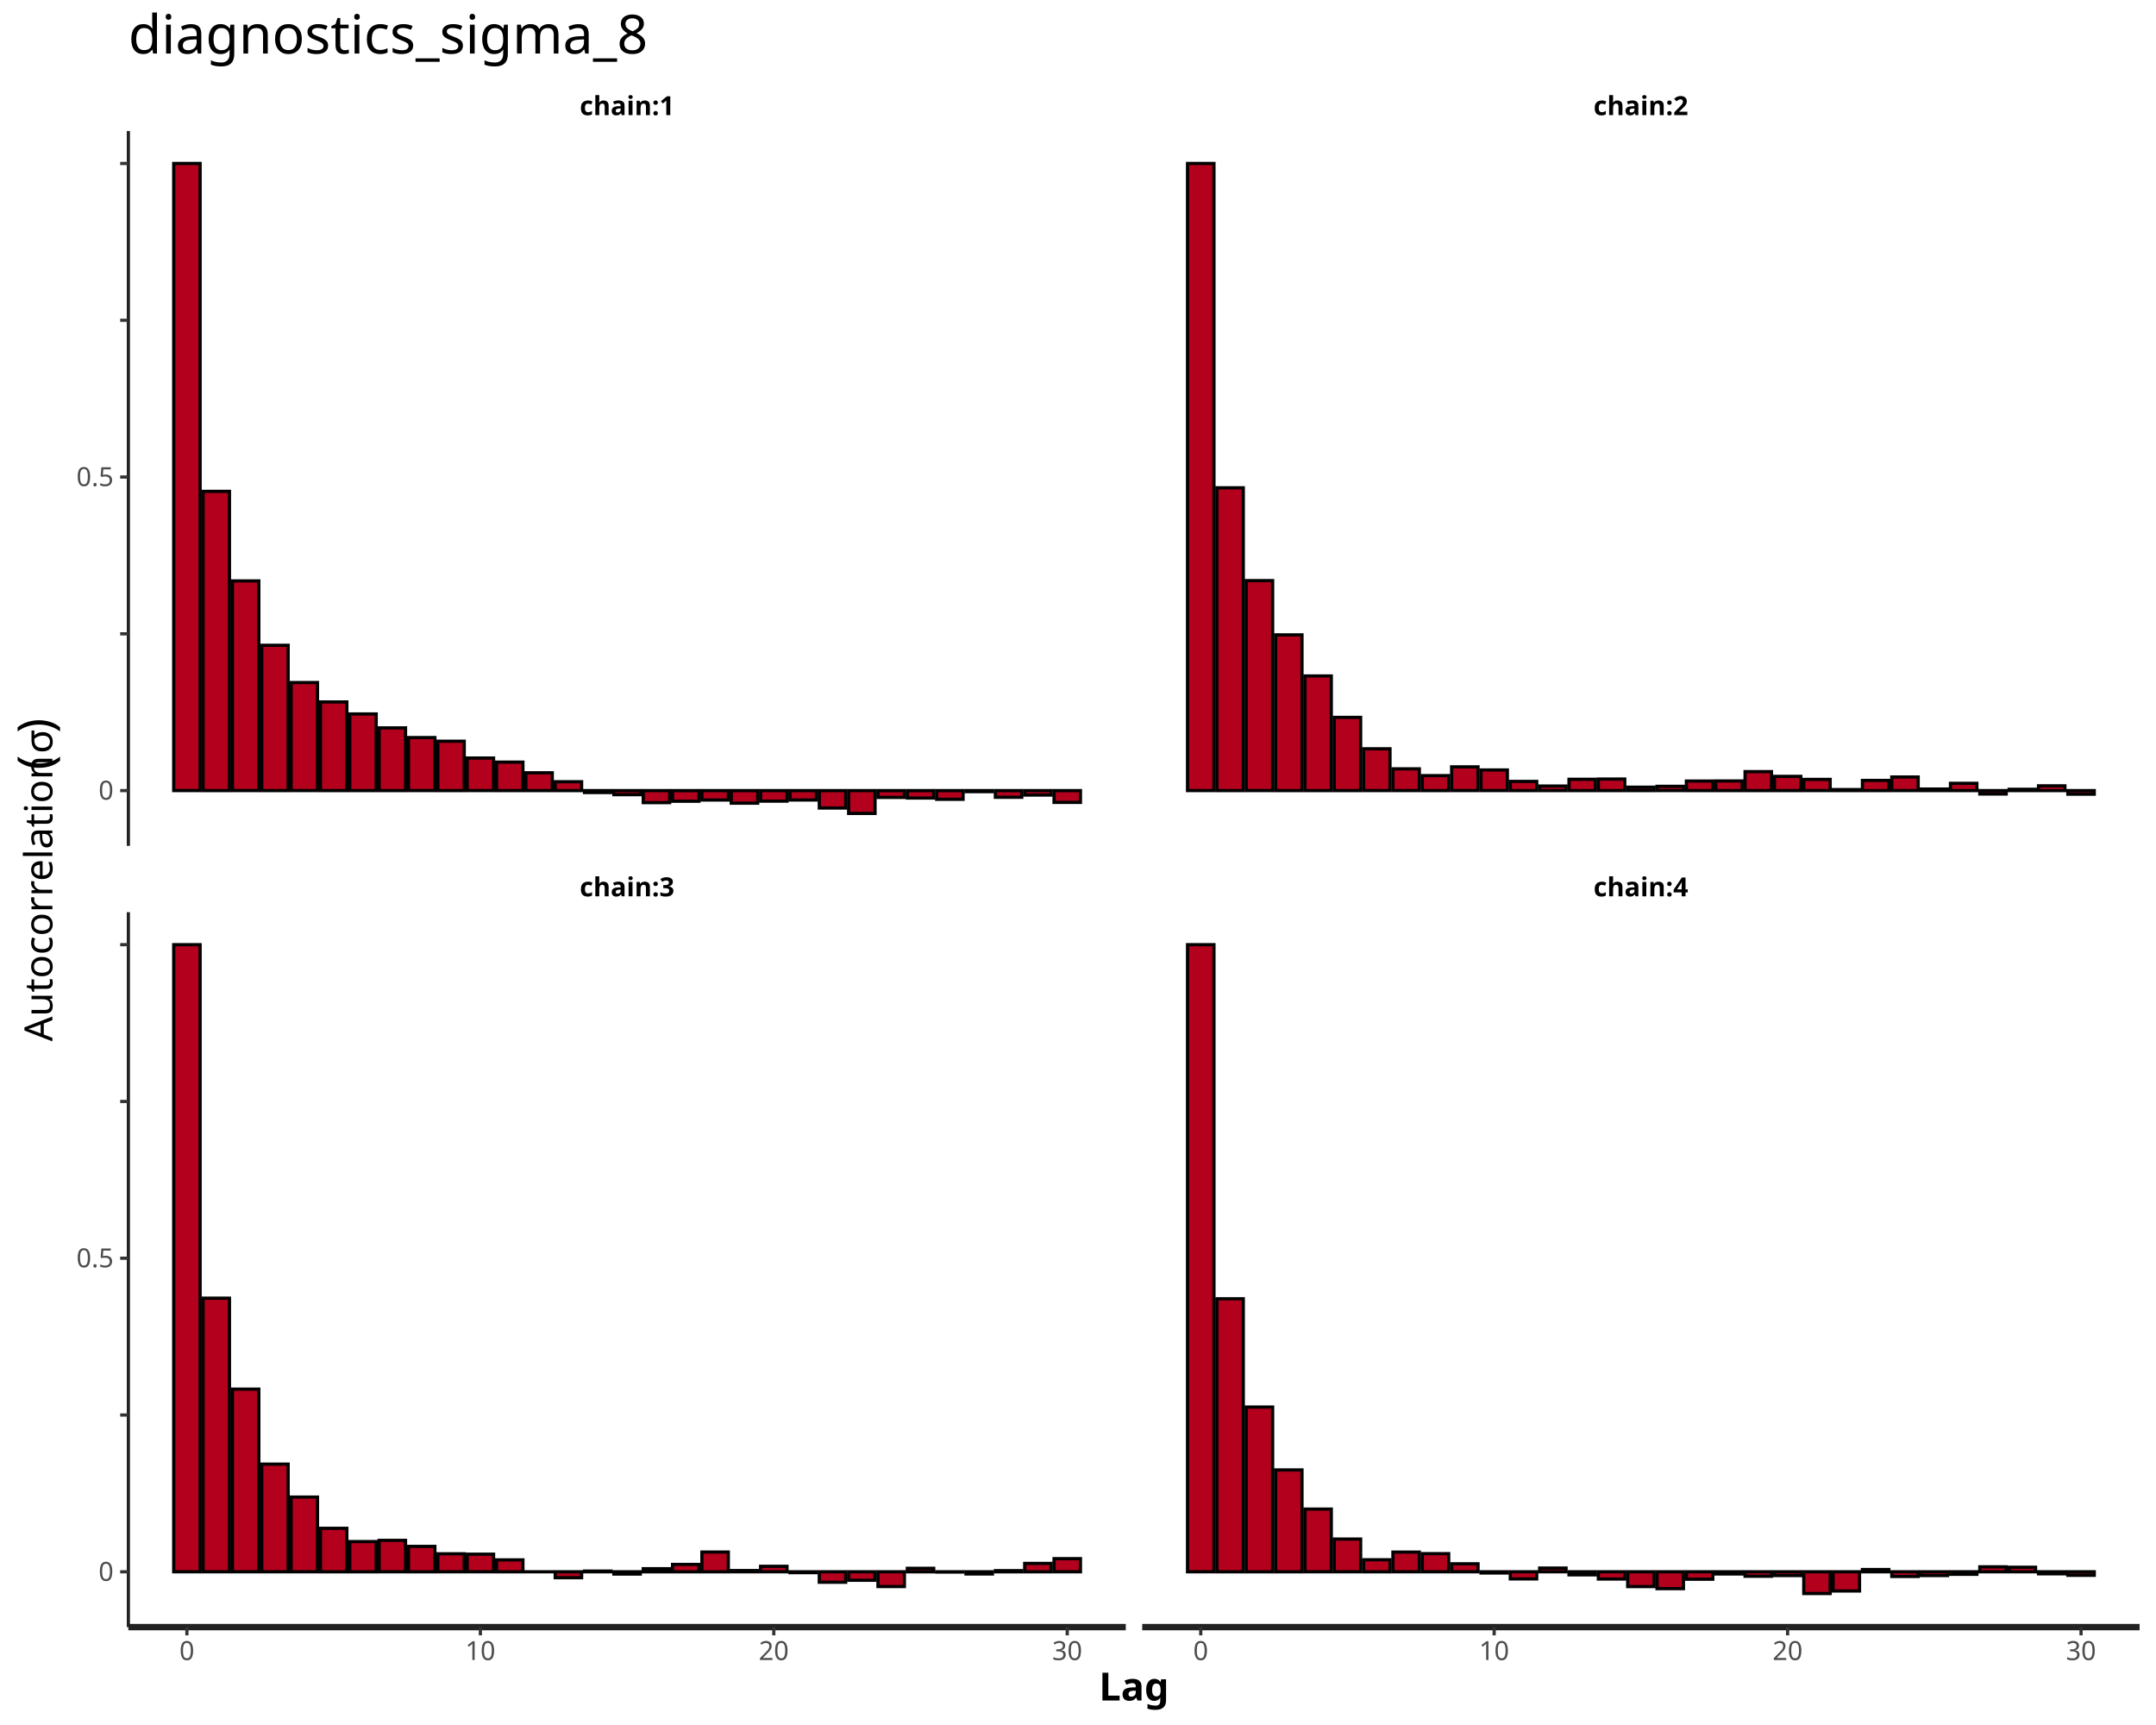
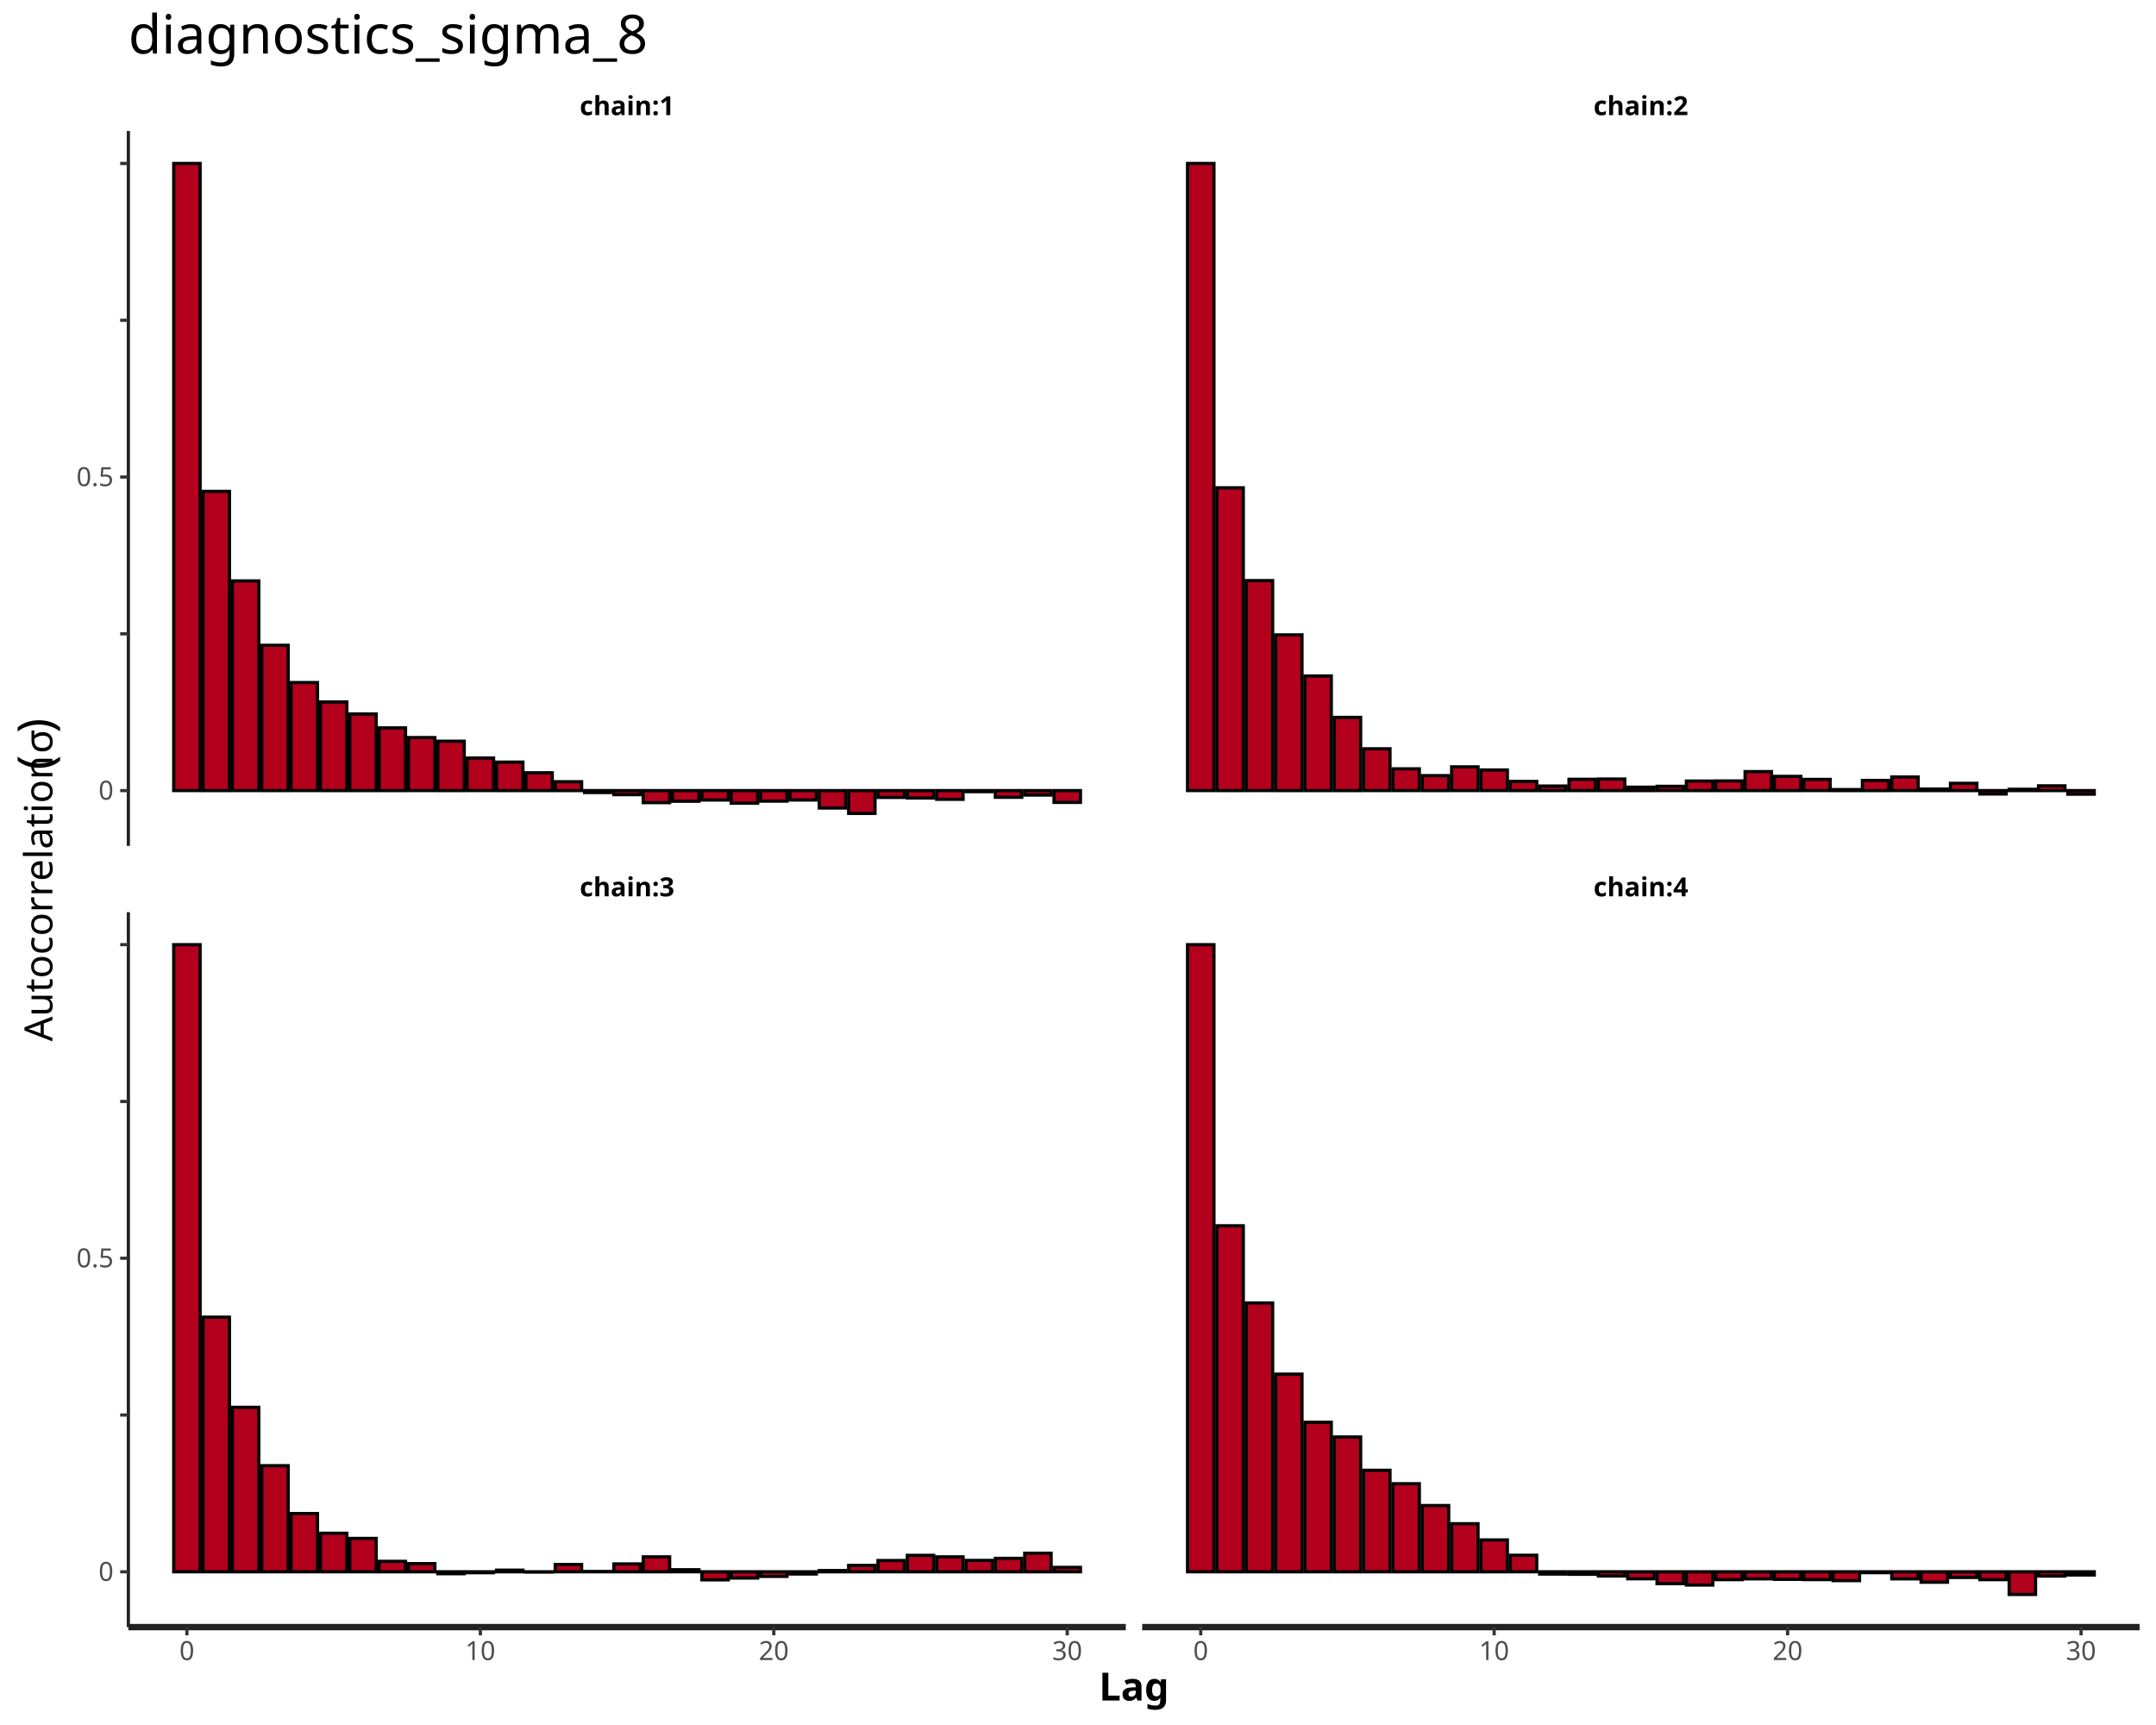
<svg xmlns="http://www.w3.org/2000/svg" class="svglite" data-engine-version="2.0" width="720.00pt" height="576.00pt" viewBox="0 0 720.00 576.00">
  <defs>
    <style type="text/css">
    .svglite line, .svglite polyline, .svglite polygon, .svglite path, .svglite rect, .svglite circle {
      fill: none;
      stroke: #000000;
      stroke-linecap: round;
      stroke-linejoin: round;
      stroke-miterlimit: 10.00;
    }
  </style>
  </defs>
  <rect width="100%" height="100%" style="stroke: none; fill: #FFFFFF;" />
  <defs>
    <clipPath id="cpMC4wMHw3MjAuMDB8MC4wMHw1NzYuMDA=">
      <rect x="0.00" y="0.00" width="720.00" height="576.00" />
    </clipPath>
  </defs>
  <g clip-path="url(#cpMC4wMHw3MjAuMDB8MC4wMHw1NzYuMDA=)">
    <rect x="0.00" y="0.00" width="720.00" height="576.00" style="stroke-width: 1.07; stroke: #FFFFFF; fill: #FFFFFF;" />
  </g>
  <defs>
    <clipPath id="cpNDIuODd8Mzc1Ljk2fDQzLjczfDI4Mi40Ng==">
      <rect x="42.87" y="43.73" width="333.08" height="238.73" />
    </clipPath>
  </defs>
  <g clip-path="url(#cpNDIuODd8Mzc1Ljk2fDQzLjczfDI4Mi40Ng==)">
    <rect x="42.87" y="43.73" width="333.08" height="238.73" style="stroke-width: 1.07; stroke: none; fill: #FFFFFF;" />
    <rect x="58.01" y="54.58" width="8.82" height="209.40" style="stroke-width: 1.07; stroke-linecap: butt; stroke-linejoin: miter; fill: #B2001D;" />
    <rect x="67.81" y="164.07" width="8.82" height="99.92" style="stroke-width: 1.07; stroke-linecap: butt; stroke-linejoin: miter; fill: #B2001D;" />
    <rect x="77.61" y="193.97" width="8.82" height="70.01" style="stroke-width: 1.07; stroke-linecap: butt; stroke-linejoin: miter; fill: #B2001D;" />
    <rect x="87.41" y="215.47" width="8.82" height="48.52" style="stroke-width: 1.07; stroke-linecap: butt; stroke-linejoin: miter; fill: #B2001D;" />
    <rect x="97.21" y="227.91" width="8.82" height="36.07" style="stroke-width: 1.07; stroke-linecap: butt; stroke-linejoin: miter; fill: #B2001D;" />
    <rect x="107.01" y="234.39" width="8.82" height="29.60" style="stroke-width: 1.07; stroke-linecap: butt; stroke-linejoin: miter; fill: #B2001D;" />
    <rect x="116.81" y="238.40" width="8.82" height="25.59" style="stroke-width: 1.07; stroke-linecap: butt; stroke-linejoin: miter; fill: #B2001D;" />
    <rect x="126.61" y="243.05" width="8.82" height="20.94" style="stroke-width: 1.07; stroke-linecap: butt; stroke-linejoin: miter; fill: #B2001D;" />
    <rect x="136.41" y="246.28" width="8.82" height="17.70" style="stroke-width: 1.07; stroke-linecap: butt; stroke-linejoin: miter; fill: #B2001D;" />
    <rect x="146.21" y="247.50" width="8.82" height="16.49" style="stroke-width: 1.07; stroke-linecap: butt; stroke-linejoin: miter; fill: #B2001D;" />
    <rect x="156.01" y="253.12" width="8.82" height="10.86" style="stroke-width: 1.07; stroke-linecap: butt; stroke-linejoin: miter; fill: #B2001D;" />
    <rect x="165.81" y="254.48" width="8.82" height="9.51" style="stroke-width: 1.07; stroke-linecap: butt; stroke-linejoin: miter; fill: #B2001D;" />
    <rect x="175.61" y="258.04" width="8.82" height="5.95" style="stroke-width: 1.07; stroke-linecap: butt; stroke-linejoin: miter; fill: #B2001D;" />
    <rect x="185.41" y="261.03" width="8.82" height="2.96" style="stroke-width: 1.07; stroke-linecap: butt; stroke-linejoin: miter; fill: #B2001D;" />
    <rect x="195.21" y="263.99" width="8.82" height="0.65" style="stroke-width: 1.07; stroke-linecap: butt; stroke-linejoin: miter; fill: #B2001D;" />
    <rect x="205.01" y="263.99" width="8.82" height="1.36" style="stroke-width: 1.07; stroke-linecap: butt; stroke-linejoin: miter; fill: #B2001D;" />
    <rect x="214.81" y="263.99" width="8.82" height="4.02" style="stroke-width: 1.07; stroke-linecap: butt; stroke-linejoin: miter; fill: #B2001D;" />
    <rect x="224.60" y="263.99" width="8.82" height="3.55" style="stroke-width: 1.07; stroke-linecap: butt; stroke-linejoin: miter; fill: #B2001D;" />
    <rect x="234.40" y="263.99" width="8.82" height="3.15" style="stroke-width: 1.07; stroke-linecap: butt; stroke-linejoin: miter; fill: #B2001D;" />
    <rect x="244.20" y="263.99" width="8.82" height="4.20" style="stroke-width: 1.07; stroke-linecap: butt; stroke-linejoin: miter; fill: #B2001D;" />
    <rect x="254.00" y="263.99" width="8.82" height="3.52" style="stroke-width: 1.07; stroke-linecap: butt; stroke-linejoin: miter; fill: #B2001D;" />
    <rect x="263.80" y="263.99" width="8.82" height="3.14" style="stroke-width: 1.07; stroke-linecap: butt; stroke-linejoin: miter; fill: #B2001D;" />
    <rect x="273.60" y="263.99" width="8.82" height="5.82" style="stroke-width: 1.07; stroke-linecap: butt; stroke-linejoin: miter; fill: #B2001D;" />
    <rect x="283.40" y="263.99" width="8.82" height="7.62" style="stroke-width: 1.07; stroke-linecap: butt; stroke-linejoin: miter; fill: #B2001D;" />
    <rect x="293.20" y="263.99" width="8.82" height="2.28" style="stroke-width: 1.07; stroke-linecap: butt; stroke-linejoin: miter; fill: #B2001D;" />
    <rect x="303.00" y="263.99" width="8.82" height="2.48" style="stroke-width: 1.07; stroke-linecap: butt; stroke-linejoin: miter; fill: #B2001D;" />
    <rect x="312.80" y="263.99" width="8.82" height="2.91" style="stroke-width: 1.07; stroke-linecap: butt; stroke-linejoin: miter; fill: #B2001D;" />
    <rect x="322.60" y="263.99" width="8.82" height="0.35" style="stroke-width: 1.07; stroke-linecap: butt; stroke-linejoin: miter; fill: #B2001D;" />
    <rect x="332.40" y="263.99" width="8.82" height="2.23" style="stroke-width: 1.07; stroke-linecap: butt; stroke-linejoin: miter; fill: #B2001D;" />
    <rect x="342.20" y="263.99" width="8.82" height="1.49" style="stroke-width: 1.07; stroke-linecap: butt; stroke-linejoin: miter; fill: #B2001D;" />
    <rect x="352.00" y="263.99" width="8.82" height="3.94" style="stroke-width: 1.07; stroke-linecap: butt; stroke-linejoin: miter; fill: #B2001D;" />
  </g>
  <g clip-path="url(#cpMC4wMHw3MjAuMDB8MC4wMHw1NzYuMDA=)">
</g>
  <defs>
    <clipPath id="cpNDIuODd8Mzc1Ljk2fDMwNC41OXw1NDMuMzI=">
      <rect x="42.87" y="304.59" width="333.08" height="238.73" />
    </clipPath>
  </defs>
  <g clip-path="url(#cpNDIuODd8Mzc1Ljk2fDMwNC41OXw1NDMuMzI=)">
    <rect x="42.87" y="304.59" width="333.08" height="238.73" style="stroke-width: 1.07; stroke: none; fill: #FFFFFF;" />
    <rect x="58.01" y="315.44" width="8.82" height="209.40" style="stroke-width: 1.07; stroke-linecap: butt; stroke-linejoin: miter; fill: #B2001D;" />
-     <rect x="67.81" y="433.48" width="8.82" height="91.36" style="stroke-width: 1.07; stroke-linecap: butt; stroke-linejoin: miter; fill: #B2001D;" />
-     <rect x="77.61" y="463.85" width="8.82" height="60.99" style="stroke-width: 1.07; stroke-linecap: butt; stroke-linejoin: miter; fill: #B2001D;" />
-     <rect x="87.41" y="488.89" width="8.82" height="35.95" style="stroke-width: 1.07; stroke-linecap: butt; stroke-linejoin: miter; fill: #B2001D;" />
-     <rect x="97.21" y="499.89" width="8.82" height="24.95" style="stroke-width: 1.07; stroke-linecap: butt; stroke-linejoin: miter; fill: #B2001D;" />
-     <rect x="107.01" y="510.32" width="8.82" height="14.53" style="stroke-width: 1.07; stroke-linecap: butt; stroke-linejoin: miter; fill: #B2001D;" />
-     <rect x="116.81" y="514.75" width="8.82" height="10.10" style="stroke-width: 1.07; stroke-linecap: butt; stroke-linejoin: miter; fill: #B2001D;" />
-     <rect x="126.61" y="514.34" width="8.82" height="10.50" style="stroke-width: 1.07; stroke-linecap: butt; stroke-linejoin: miter; fill: #B2001D;" />
-     <rect x="136.41" y="516.36" width="8.82" height="8.49" style="stroke-width: 1.07; stroke-linecap: butt; stroke-linejoin: miter; fill: #B2001D;" />
-     <rect x="146.21" y="518.83" width="8.82" height="6.01" style="stroke-width: 1.07; stroke-linecap: butt; stroke-linejoin: miter; fill: #B2001D;" />
-     <rect x="156.01" y="518.96" width="8.82" height="5.88" style="stroke-width: 1.07; stroke-linecap: butt; stroke-linejoin: miter; fill: #B2001D;" />
-     <rect x="165.81" y="520.86" width="8.82" height="3.99" style="stroke-width: 1.07; stroke-linecap: butt; stroke-linejoin: miter; fill: #B2001D;" />
-     <rect x="175.61" y="524.84" width="8.82" height="0.001" style="stroke-width: 1.07; stroke-linecap: butt; stroke-linejoin: miter; fill: #B2001D;" />
-     <rect x="185.41" y="524.84" width="8.82" height="1.98" style="stroke-width: 1.07; stroke-linecap: butt; stroke-linejoin: miter; fill: #B2001D;" />
-     <rect x="195.21" y="524.60" width="8.82" height="0.24" style="stroke-width: 1.07; stroke-linecap: butt; stroke-linejoin: miter; fill: #B2001D;" />
-     <rect x="205.01" y="524.84" width="8.82" height="0.76" style="stroke-width: 1.07; stroke-linecap: butt; stroke-linejoin: miter; fill: #B2001D;" />
-     <rect x="214.81" y="523.81" width="8.82" height="1.04" style="stroke-width: 1.07; stroke-linecap: butt; stroke-linejoin: miter; fill: #B2001D;" />
-     <rect x="224.60" y="522.38" width="8.82" height="2.47" style="stroke-width: 1.07; stroke-linecap: butt; stroke-linejoin: miter; fill: #B2001D;" />
-     <rect x="234.40" y="518.25" width="8.82" height="6.60" style="stroke-width: 1.07; stroke-linecap: butt; stroke-linejoin: miter; fill: #B2001D;" />
-     <rect x="244.20" y="524.43" width="8.82" height="0.41" style="stroke-width: 1.07; stroke-linecap: butt; stroke-linejoin: miter; fill: #B2001D;" />
-     <rect x="254.00" y="523.01" width="8.82" height="1.83" style="stroke-width: 1.07; stroke-linecap: butt; stroke-linejoin: miter; fill: #B2001D;" />
-     <rect x="263.80" y="524.84" width="8.82" height="0.29" style="stroke-width: 1.07; stroke-linecap: butt; stroke-linejoin: miter; fill: #B2001D;" />
-     <rect x="273.60" y="524.84" width="8.82" height="3.49" style="stroke-width: 1.07; stroke-linecap: butt; stroke-linejoin: miter; fill: #B2001D;" />
-     <rect x="283.40" y="524.84" width="8.82" height="2.83" style="stroke-width: 1.07; stroke-linecap: butt; stroke-linejoin: miter; fill: #B2001D;" />
-     <rect x="293.20" y="524.84" width="8.82" height="4.93" style="stroke-width: 1.07; stroke-linecap: butt; stroke-linejoin: miter; fill: #B2001D;" />
-     <rect x="303.00" y="523.68" width="8.82" height="1.17" style="stroke-width: 1.07; stroke-linecap: butt; stroke-linejoin: miter; fill: #B2001D;" />
-     <rect x="312.80" y="524.84" width="8.82" height="0.088" style="stroke-width: 1.07; stroke-linecap: butt; stroke-linejoin: miter; fill: #B2001D;" />
-     <rect x="322.60" y="524.84" width="8.82" height="0.73" style="stroke-width: 1.07; stroke-linecap: butt; stroke-linejoin: miter; fill: #B2001D;" />
-     <rect x="332.40" y="524.46" width="8.82" height="0.39" style="stroke-width: 1.07; stroke-linecap: butt; stroke-linejoin: miter; fill: #B2001D;" />
-     <rect x="342.20" y="522.04" width="8.82" height="2.81" style="stroke-width: 1.07; stroke-linecap: butt; stroke-linejoin: miter; fill: #B2001D;" />
-     <rect x="352.00" y="520.45" width="8.82" height="4.39" style="stroke-width: 1.07; stroke-linecap: butt; stroke-linejoin: miter; fill: #B2001D;" />
+     <rect x="67.81" y="439.82" width="8.82" height="85.02" style="stroke-width: 1.07; stroke-linecap: butt; stroke-linejoin: miter; fill: #B2001D;" />
+     <rect x="77.61" y="469.92" width="8.82" height="54.93" style="stroke-width: 1.07; stroke-linecap: butt; stroke-linejoin: miter; fill: #B2001D;" />
+     <rect x="87.41" y="489.41" width="8.82" height="35.43" style="stroke-width: 1.07; stroke-linecap: butt; stroke-linejoin: miter; fill: #B2001D;" />
+     <rect x="97.21" y="505.39" width="8.82" height="19.45" style="stroke-width: 1.07; stroke-linecap: butt; stroke-linejoin: miter; fill: #B2001D;" />
+     <rect x="107.01" y="511.97" width="8.82" height="12.87" style="stroke-width: 1.07; stroke-linecap: butt; stroke-linejoin: miter; fill: #B2001D;" />
+     <rect x="116.81" y="513.70" width="8.82" height="11.14" style="stroke-width: 1.07; stroke-linecap: butt; stroke-linejoin: miter; fill: #B2001D;" />
+     <rect x="126.61" y="521.35" width="8.82" height="3.50" style="stroke-width: 1.07; stroke-linecap: butt; stroke-linejoin: miter; fill: #B2001D;" />
+     <rect x="136.41" y="522.11" width="8.82" height="2.74" style="stroke-width: 1.07; stroke-linecap: butt; stroke-linejoin: miter; fill: #B2001D;" />
+     <rect x="146.21" y="524.84" width="8.82" height="0.65" style="stroke-width: 1.07; stroke-linecap: butt; stroke-linejoin: miter; fill: #B2001D;" />
+     <rect x="156.01" y="524.84" width="8.82" height="0.31" style="stroke-width: 1.07; stroke-linecap: butt; stroke-linejoin: miter; fill: #B2001D;" />
+     <rect x="165.81" y="524.29" width="8.82" height="0.56" style="stroke-width: 1.07; stroke-linecap: butt; stroke-linejoin: miter; fill: #B2001D;" />
+     <rect x="175.61" y="524.84" width="8.82" height="0.10" style="stroke-width: 1.07; stroke-linecap: butt; stroke-linejoin: miter; fill: #B2001D;" />
+     <rect x="185.41" y="522.41" width="8.82" height="2.43" style="stroke-width: 1.07; stroke-linecap: butt; stroke-linejoin: miter; fill: #B2001D;" />
+     <rect x="195.21" y="524.73" width="8.82" height="0.12" style="stroke-width: 1.07; stroke-linecap: butt; stroke-linejoin: miter; fill: #B2001D;" />
+     <rect x="205.01" y="522.21" width="8.82" height="2.64" style="stroke-width: 1.07; stroke-linecap: butt; stroke-linejoin: miter; fill: #B2001D;" />
+     <rect x="214.81" y="519.85" width="8.82" height="5.00" style="stroke-width: 1.07; stroke-linecap: butt; stroke-linejoin: miter; fill: #B2001D;" />
+     <rect x="224.60" y="524.15" width="8.82" height="0.69" style="stroke-width: 1.07; stroke-linecap: butt; stroke-linejoin: miter; fill: #B2001D;" />
+     <rect x="234.40" y="524.84" width="8.82" height="2.69" style="stroke-width: 1.07; stroke-linecap: butt; stroke-linejoin: miter; fill: #B2001D;" />
+     <rect x="244.20" y="524.84" width="8.82" height="2.09" style="stroke-width: 1.07; stroke-linecap: butt; stroke-linejoin: miter; fill: #B2001D;" />
+     <rect x="254.00" y="524.84" width="8.82" height="1.54" style="stroke-width: 1.07; stroke-linecap: butt; stroke-linejoin: miter; fill: #B2001D;" />
+     <rect x="263.80" y="524.84" width="8.82" height="0.74" style="stroke-width: 1.07; stroke-linecap: butt; stroke-linejoin: miter; fill: #B2001D;" />
+     <rect x="273.60" y="524.43" width="8.82" height="0.42" style="stroke-width: 1.07; stroke-linecap: butt; stroke-linejoin: miter; fill: #B2001D;" />
+     <rect x="283.40" y="522.71" width="8.82" height="2.14" style="stroke-width: 1.07; stroke-linecap: butt; stroke-linejoin: miter; fill: #B2001D;" />
+     <rect x="293.20" y="521.08" width="8.82" height="3.76" style="stroke-width: 1.07; stroke-linecap: butt; stroke-linejoin: miter; fill: #B2001D;" />
+     <rect x="303.00" y="519.35" width="8.82" height="5.50" style="stroke-width: 1.07; stroke-linecap: butt; stroke-linejoin: miter; fill: #B2001D;" />
+     <rect x="312.80" y="519.85" width="8.82" height="5.00" style="stroke-width: 1.07; stroke-linecap: butt; stroke-linejoin: miter; fill: #B2001D;" />
+     <rect x="322.60" y="521.04" width="8.82" height="3.80" style="stroke-width: 1.07; stroke-linecap: butt; stroke-linejoin: miter; fill: #B2001D;" />
+     <rect x="332.40" y="520.35" width="8.82" height="4.50" style="stroke-width: 1.07; stroke-linecap: butt; stroke-linejoin: miter; fill: #B2001D;" />
+     <rect x="342.20" y="518.64" width="8.82" height="6.21" style="stroke-width: 1.07; stroke-linecap: butt; stroke-linejoin: miter; fill: #B2001D;" />
+     <rect x="352.00" y="523.37" width="8.82" height="1.47" style="stroke-width: 1.07; stroke-linecap: butt; stroke-linejoin: miter; fill: #B2001D;" />
  </g>
  <g clip-path="url(#cpMC4wMHw3MjAuMDB8MC4wMHw1NzYuMDA=)">
</g>
  <defs>
    <clipPath id="cpMzgxLjQ0fDcxNC41Mnw0My43M3wyODIuNDY=">
      <rect x="381.44" y="43.73" width="333.08" height="238.73" />
    </clipPath>
  </defs>
  <g clip-path="url(#cpMzgxLjQ0fDcxNC41Mnw0My43M3wyODIuNDY=)">
    <rect x="381.44" y="43.73" width="333.08" height="238.73" style="stroke-width: 1.07; stroke: none; fill: #FFFFFF;" />
    <rect x="396.58" y="54.58" width="8.82" height="209.40" style="stroke-width: 1.07; stroke-linecap: butt; stroke-linejoin: miter; fill: #B2001D;" />
    <rect x="406.38" y="162.88" width="8.82" height="101.11" style="stroke-width: 1.07; stroke-linecap: butt; stroke-linejoin: miter; fill: #B2001D;" />
    <rect x="416.18" y="193.87" width="8.82" height="70.11" style="stroke-width: 1.07; stroke-linecap: butt; stroke-linejoin: miter; fill: #B2001D;" />
    <rect x="425.98" y="211.99" width="8.82" height="52.00" style="stroke-width: 1.07; stroke-linecap: butt; stroke-linejoin: miter; fill: #B2001D;" />
    <rect x="435.77" y="225.71" width="8.82" height="38.28" style="stroke-width: 1.07; stroke-linecap: butt; stroke-linejoin: miter; fill: #B2001D;" />
    <rect x="445.57" y="239.54" width="8.82" height="24.45" style="stroke-width: 1.07; stroke-linecap: butt; stroke-linejoin: miter; fill: #B2001D;" />
    <rect x="455.37" y="250.03" width="8.82" height="13.95" style="stroke-width: 1.07; stroke-linecap: butt; stroke-linejoin: miter; fill: #B2001D;" />
    <rect x="465.17" y="256.72" width="8.82" height="7.26" style="stroke-width: 1.07; stroke-linecap: butt; stroke-linejoin: miter; fill: #B2001D;" />
    <rect x="474.97" y="258.99" width="8.82" height="5.00" style="stroke-width: 1.07; stroke-linecap: butt; stroke-linejoin: miter; fill: #B2001D;" />
    <rect x="484.77" y="256.06" width="8.82" height="7.92" style="stroke-width: 1.07; stroke-linecap: butt; stroke-linejoin: miter; fill: #B2001D;" />
    <rect x="494.57" y="257.10" width="8.82" height="6.88" style="stroke-width: 1.07; stroke-linecap: butt; stroke-linejoin: miter; fill: #B2001D;" />
    <rect x="504.37" y="260.92" width="8.82" height="3.07" style="stroke-width: 1.07; stroke-linecap: butt; stroke-linejoin: miter; fill: #B2001D;" />
    <rect x="514.17" y="262.47" width="8.82" height="1.52" style="stroke-width: 1.07; stroke-linecap: butt; stroke-linejoin: miter; fill: #B2001D;" />
    <rect x="523.97" y="260.21" width="8.82" height="3.78" style="stroke-width: 1.07; stroke-linecap: butt; stroke-linejoin: miter; fill: #B2001D;" />
    <rect x="533.77" y="260.13" width="8.82" height="3.86" style="stroke-width: 1.07; stroke-linecap: butt; stroke-linejoin: miter; fill: #B2001D;" />
    <rect x="543.57" y="262.85" width="8.82" height="1.14" style="stroke-width: 1.07; stroke-linecap: butt; stroke-linejoin: miter; fill: #B2001D;" />
    <rect x="553.37" y="262.56" width="8.82" height="1.42" style="stroke-width: 1.07; stroke-linecap: butt; stroke-linejoin: miter; fill: #B2001D;" />
    <rect x="563.17" y="260.80" width="8.82" height="3.19" style="stroke-width: 1.07; stroke-linecap: butt; stroke-linejoin: miter; fill: #B2001D;" />
    <rect x="572.97" y="260.77" width="8.82" height="3.22" style="stroke-width: 1.07; stroke-linecap: butt; stroke-linejoin: miter; fill: #B2001D;" />
    <rect x="582.77" y="257.65" width="8.82" height="6.34" style="stroke-width: 1.07; stroke-linecap: butt; stroke-linejoin: miter; fill: #B2001D;" />
    <rect x="592.57" y="259.24" width="8.82" height="4.75" style="stroke-width: 1.07; stroke-linecap: butt; stroke-linejoin: miter; fill: #B2001D;" />
    <rect x="602.37" y="260.25" width="8.82" height="3.73" style="stroke-width: 1.07; stroke-linecap: butt; stroke-linejoin: miter; fill: #B2001D;" />
    <rect x="612.17" y="263.65" width="8.82" height="0.34" style="stroke-width: 1.07; stroke-linecap: butt; stroke-linejoin: miter; fill: #B2001D;" />
    <rect x="621.96" y="260.59" width="8.82" height="3.40" style="stroke-width: 1.07; stroke-linecap: butt; stroke-linejoin: miter; fill: #B2001D;" />
    <rect x="631.76" y="259.45" width="8.82" height="4.53" style="stroke-width: 1.07; stroke-linecap: butt; stroke-linejoin: miter; fill: #B2001D;" />
    <rect x="641.56" y="263.47" width="8.82" height="0.52" style="stroke-width: 1.07; stroke-linecap: butt; stroke-linejoin: miter; fill: #B2001D;" />
    <rect x="651.36" y="261.56" width="8.82" height="2.43" style="stroke-width: 1.07; stroke-linecap: butt; stroke-linejoin: miter; fill: #B2001D;" />
    <rect x="661.16" y="263.99" width="8.82" height="1.14" style="stroke-width: 1.07; stroke-linecap: butt; stroke-linejoin: miter; fill: #B2001D;" />
    <rect x="670.96" y="263.55" width="8.82" height="0.44" style="stroke-width: 1.07; stroke-linecap: butt; stroke-linejoin: miter; fill: #B2001D;" />
    <rect x="680.76" y="262.40" width="8.82" height="1.59" style="stroke-width: 1.07; stroke-linecap: butt; stroke-linejoin: miter; fill: #B2001D;" />
    <rect x="690.56" y="263.99" width="8.82" height="1.20" style="stroke-width: 1.07; stroke-linecap: butt; stroke-linejoin: miter; fill: #B2001D;" />
  </g>
  <g clip-path="url(#cpMC4wMHw3MjAuMDB8MC4wMHw1NzYuMDA=)">
</g>
  <defs>
    <clipPath id="cpMzgxLjQ0fDcxNC41MnwzMDQuNTl8NTQzLjMy">
      <rect x="381.44" y="304.59" width="333.08" height="238.73" />
    </clipPath>
  </defs>
  <g clip-path="url(#cpMzgxLjQ0fDcxNC41MnwzMDQuNTl8NTQzLjMy)">
    <rect x="381.44" y="304.59" width="333.08" height="238.73" style="stroke-width: 1.07; stroke: none; fill: #FFFFFF;" />
    <rect x="396.58" y="315.44" width="8.82" height="209.40" style="stroke-width: 1.07; stroke-linecap: butt; stroke-linejoin: miter; fill: #B2001D;" />
-     <rect x="406.38" y="433.67" width="8.82" height="91.18" style="stroke-width: 1.07; stroke-linecap: butt; stroke-linejoin: miter; fill: #B2001D;" />
-     <rect x="416.18" y="469.83" width="8.82" height="55.02" style="stroke-width: 1.07; stroke-linecap: butt; stroke-linejoin: miter; fill: #B2001D;" />
-     <rect x="425.98" y="490.83" width="8.82" height="34.02" style="stroke-width: 1.07; stroke-linecap: butt; stroke-linejoin: miter; fill: #B2001D;" />
-     <rect x="435.77" y="503.90" width="8.82" height="20.94" style="stroke-width: 1.07; stroke-linecap: butt; stroke-linejoin: miter; fill: #B2001D;" />
-     <rect x="445.57" y="513.91" width="8.82" height="10.93" style="stroke-width: 1.07; stroke-linecap: butt; stroke-linejoin: miter; fill: #B2001D;" />
-     <rect x="455.37" y="520.82" width="8.82" height="4.03" style="stroke-width: 1.07; stroke-linecap: butt; stroke-linejoin: miter; fill: #B2001D;" />
-     <rect x="465.17" y="518.27" width="8.82" height="6.57" style="stroke-width: 1.07; stroke-linecap: butt; stroke-linejoin: miter; fill: #B2001D;" />
-     <rect x="474.97" y="518.78" width="8.82" height="6.06" style="stroke-width: 1.07; stroke-linecap: butt; stroke-linejoin: miter; fill: #B2001D;" />
-     <rect x="484.77" y="522.17" width="8.82" height="2.67" style="stroke-width: 1.07; stroke-linecap: butt; stroke-linejoin: miter; fill: #B2001D;" />
-     <rect x="494.57" y="524.84" width="8.82" height="0.40" style="stroke-width: 1.07; stroke-linecap: butt; stroke-linejoin: miter; fill: #B2001D;" />
-     <rect x="504.37" y="524.84" width="8.82" height="2.38" style="stroke-width: 1.07; stroke-linecap: butt; stroke-linejoin: miter; fill: #B2001D;" />
-     <rect x="514.17" y="523.60" width="8.82" height="1.24" style="stroke-width: 1.07; stroke-linecap: butt; stroke-linejoin: miter; fill: #B2001D;" />
-     <rect x="523.97" y="524.84" width="8.82" height="1.02" style="stroke-width: 1.07; stroke-linecap: butt; stroke-linejoin: miter; fill: #B2001D;" />
-     <rect x="533.77" y="524.84" width="8.82" height="2.42" style="stroke-width: 1.07; stroke-linecap: butt; stroke-linejoin: miter; fill: #B2001D;" />
-     <rect x="543.57" y="524.84" width="8.82" height="4.94" style="stroke-width: 1.07; stroke-linecap: butt; stroke-linejoin: miter; fill: #B2001D;" />
-     <rect x="553.37" y="524.84" width="8.82" height="5.63" style="stroke-width: 1.07; stroke-linecap: butt; stroke-linejoin: miter; fill: #B2001D;" />
-     <rect x="563.17" y="524.84" width="8.82" height="2.48" style="stroke-width: 1.07; stroke-linecap: butt; stroke-linejoin: miter; fill: #B2001D;" />
-     <rect x="572.97" y="524.84" width="8.82" height="0.73" style="stroke-width: 1.07; stroke-linecap: butt; stroke-linejoin: miter; fill: #B2001D;" />
-     <rect x="582.77" y="524.84" width="8.82" height="1.49" style="stroke-width: 1.07; stroke-linecap: butt; stroke-linejoin: miter; fill: #B2001D;" />
-     <rect x="592.57" y="524.84" width="8.82" height="1.26" style="stroke-width: 1.07; stroke-linecap: butt; stroke-linejoin: miter; fill: #B2001D;" />
-     <rect x="602.37" y="524.84" width="8.82" height="7.26" style="stroke-width: 1.07; stroke-linecap: butt; stroke-linejoin: miter; fill: #B2001D;" />
-     <rect x="612.17" y="524.84" width="8.82" height="6.41" style="stroke-width: 1.07; stroke-linecap: butt; stroke-linejoin: miter; fill: #B2001D;" />
-     <rect x="621.96" y="524.08" width="8.82" height="0.76" style="stroke-width: 1.07; stroke-linecap: butt; stroke-linejoin: miter; fill: #B2001D;" />
-     <rect x="631.76" y="524.84" width="8.82" height="1.56" style="stroke-width: 1.07; stroke-linecap: butt; stroke-linejoin: miter; fill: #B2001D;" />
-     <rect x="641.56" y="524.84" width="8.82" height="1.26" style="stroke-width: 1.07; stroke-linecap: butt; stroke-linejoin: miter; fill: #B2001D;" />
-     <rect x="651.36" y="524.84" width="8.82" height="0.84" style="stroke-width: 1.07; stroke-linecap: butt; stroke-linejoin: miter; fill: #B2001D;" />
-     <rect x="661.16" y="523.18" width="8.82" height="1.66" style="stroke-width: 1.07; stroke-linecap: butt; stroke-linejoin: miter; fill: #B2001D;" />
-     <rect x="670.96" y="523.32" width="8.82" height="1.52" style="stroke-width: 1.07; stroke-linecap: butt; stroke-linejoin: miter; fill: #B2001D;" />
-     <rect x="680.76" y="524.84" width="8.82" height="0.68" style="stroke-width: 1.07; stroke-linecap: butt; stroke-linejoin: miter; fill: #B2001D;" />
-     <rect x="690.56" y="524.84" width="8.82" height="1.18" style="stroke-width: 1.07; stroke-linecap: butt; stroke-linejoin: miter; fill: #B2001D;" />
+     <rect x="406.38" y="409.30" width="8.82" height="115.55" style="stroke-width: 1.07; stroke-linecap: butt; stroke-linejoin: miter; fill: #B2001D;" />
+     <rect x="416.18" y="435.07" width="8.82" height="89.77" style="stroke-width: 1.07; stroke-linecap: butt; stroke-linejoin: miter; fill: #B2001D;" />
+     <rect x="425.98" y="458.84" width="8.82" height="66.01" style="stroke-width: 1.07; stroke-linecap: butt; stroke-linejoin: miter; fill: #B2001D;" />
+     <rect x="435.77" y="474.92" width="8.82" height="49.92" style="stroke-width: 1.07; stroke-linecap: butt; stroke-linejoin: miter; fill: #B2001D;" />
+     <rect x="445.57" y="479.83" width="8.82" height="45.02" style="stroke-width: 1.07; stroke-linecap: butt; stroke-linejoin: miter; fill: #B2001D;" />
+     <rect x="455.37" y="490.94" width="8.82" height="33.90" style="stroke-width: 1.07; stroke-linecap: butt; stroke-linejoin: miter; fill: #B2001D;" />
+     <rect x="465.17" y="495.43" width="8.82" height="29.42" style="stroke-width: 1.07; stroke-linecap: butt; stroke-linejoin: miter; fill: #B2001D;" />
+     <rect x="474.97" y="502.72" width="8.82" height="22.13" style="stroke-width: 1.07; stroke-linecap: butt; stroke-linejoin: miter; fill: #B2001D;" />
+     <rect x="484.77" y="508.79" width="8.82" height="16.06" style="stroke-width: 1.07; stroke-linecap: butt; stroke-linejoin: miter; fill: #B2001D;" />
+     <rect x="494.57" y="514.20" width="8.82" height="10.65" style="stroke-width: 1.07; stroke-linecap: butt; stroke-linejoin: miter; fill: #B2001D;" />
+     <rect x="504.37" y="519.32" width="8.82" height="5.52" style="stroke-width: 1.07; stroke-linecap: butt; stroke-linejoin: miter; fill: #B2001D;" />
+     <rect x="514.17" y="524.84" width="8.82" height="0.76" style="stroke-width: 1.07; stroke-linecap: butt; stroke-linejoin: miter; fill: #B2001D;" />
+     <rect x="523.97" y="524.84" width="8.82" height="0.83" style="stroke-width: 1.07; stroke-linecap: butt; stroke-linejoin: miter; fill: #B2001D;" />
+     <rect x="533.77" y="524.84" width="8.82" height="1.41" style="stroke-width: 1.07; stroke-linecap: butt; stroke-linejoin: miter; fill: #B2001D;" />
+     <rect x="543.57" y="524.84" width="8.82" height="2.33" style="stroke-width: 1.07; stroke-linecap: butt; stroke-linejoin: miter; fill: #B2001D;" />
+     <rect x="553.37" y="524.84" width="8.82" height="3.96" style="stroke-width: 1.07; stroke-linecap: butt; stroke-linejoin: miter; fill: #B2001D;" />
+     <rect x="563.17" y="524.84" width="8.82" height="4.43" style="stroke-width: 1.07; stroke-linecap: butt; stroke-linejoin: miter; fill: #B2001D;" />
+     <rect x="572.97" y="524.84" width="8.82" height="2.62" style="stroke-width: 1.07; stroke-linecap: butt; stroke-linejoin: miter; fill: #B2001D;" />
+     <rect x="582.77" y="524.84" width="8.82" height="2.36" style="stroke-width: 1.07; stroke-linecap: butt; stroke-linejoin: miter; fill: #B2001D;" />
+     <rect x="592.57" y="524.84" width="8.82" height="2.52" style="stroke-width: 1.07; stroke-linecap: butt; stroke-linejoin: miter; fill: #B2001D;" />
+     <rect x="602.37" y="524.84" width="8.82" height="2.61" style="stroke-width: 1.07; stroke-linecap: butt; stroke-linejoin: miter; fill: #B2001D;" />
+     <rect x="612.17" y="524.84" width="8.82" height="2.95" style="stroke-width: 1.07; stroke-linecap: butt; stroke-linejoin: miter; fill: #B2001D;" />
+     <rect x="621.96" y="524.84" width="8.82" height="0.30" style="stroke-width: 1.07; stroke-linecap: butt; stroke-linejoin: miter; fill: #B2001D;" />
+     <rect x="631.76" y="524.84" width="8.82" height="2.36" style="stroke-width: 1.07; stroke-linecap: butt; stroke-linejoin: miter; fill: #B2001D;" />
+     <rect x="641.56" y="524.84" width="8.82" height="3.48" style="stroke-width: 1.07; stroke-linecap: butt; stroke-linejoin: miter; fill: #B2001D;" />
+     <rect x="651.36" y="524.84" width="8.82" height="1.90" style="stroke-width: 1.07; stroke-linecap: butt; stroke-linejoin: miter; fill: #B2001D;" />
+     <rect x="661.16" y="524.84" width="8.82" height="2.63" style="stroke-width: 1.07; stroke-linecap: butt; stroke-linejoin: miter; fill: #B2001D;" />
+     <rect x="670.96" y="524.84" width="8.82" height="7.57" style="stroke-width: 1.07; stroke-linecap: butt; stroke-linejoin: miter; fill: #B2001D;" />
+     <rect x="680.76" y="524.84" width="8.82" height="1.43" style="stroke-width: 1.07; stroke-linecap: butt; stroke-linejoin: miter; fill: #B2001D;" />
+     <rect x="690.56" y="524.84" width="8.82" height="1.07" style="stroke-width: 1.07; stroke-linecap: butt; stroke-linejoin: miter; fill: #B2001D;" />
  </g>
  <g clip-path="url(#cpMC4wMHw3MjAuMDB8MC4wMHw1NzYuMDA=)">
</g>
  <defs>
    <clipPath id="cpNDIuODd8Mzc1Ljk2fDI4Ny45NHwzMDQuNTk=">
      <rect x="42.87" y="287.94" width="333.08" height="16.65" />
    </clipPath>
  </defs>
  <g clip-path="url(#cpNDIuODd8Mzc1Ljk2fDI4Ny45NHwzMDQuNTk=)">
    <text x="209.42" y="299.29" text-anchor="middle" style="font-size: 8.80px; font-weight: bold; font-family: sans;" textLength="28.38px" lengthAdjust="spacingAndGlyphs">chain:3</text>
  </g>
  <g clip-path="url(#cpMC4wMHw3MjAuMDB8MC4wMHw1NzYuMDA=)">
</g>
  <defs>
    <clipPath id="cpMzgxLjQ0fDcxNC41MnwyODcuOTR8MzA0LjU5">
      <rect x="381.44" y="287.94" width="333.08" height="16.65" />
    </clipPath>
  </defs>
  <g clip-path="url(#cpMzgxLjQ0fDcxNC41MnwyODcuOTR8MzA0LjU5)">
    <text x="547.98" y="299.29" text-anchor="middle" style="font-size: 8.80px; font-weight: bold; font-family: sans;" textLength="28.38px" lengthAdjust="spacingAndGlyphs">chain:4</text>
  </g>
  <g clip-path="url(#cpMC4wMHw3MjAuMDB8MC4wMHw1NzYuMDA=)">
</g>
  <defs>
    <clipPath id="cpNDIuODd8Mzc1Ljk2fDI3LjA4fDQzLjcz">
      <rect x="42.87" y="27.08" width="333.08" height="16.65" />
    </clipPath>
  </defs>
  <g clip-path="url(#cpNDIuODd8Mzc1Ljk2fDI3LjA4fDQzLjcz)">
    <text x="209.42" y="38.44" text-anchor="middle" style="font-size: 8.80px; font-weight: bold; font-family: sans;" textLength="28.38px" lengthAdjust="spacingAndGlyphs">chain:1</text>
  </g>
  <g clip-path="url(#cpMC4wMHw3MjAuMDB8MC4wMHw1NzYuMDA=)">
</g>
  <defs>
    <clipPath id="cpMzgxLjQ0fDcxNC41MnwyNy4wOHw0My43Mw==">
      <rect x="381.44" y="27.08" width="333.08" height="16.65" />
    </clipPath>
  </defs>
  <g clip-path="url(#cpMzgxLjQ0fDcxNC41MnwyNy4wOHw0My43Mw==)">
    <text x="547.98" y="38.44" text-anchor="middle" style="font-size: 8.80px; font-weight: bold; font-family: sans;" textLength="28.38px" lengthAdjust="spacingAndGlyphs">chain:2</text>
  </g>
  <g clip-path="url(#cpMC4wMHw3MjAuMDB8MC4wMHw1NzYuMDA=)">
    <polyline points="42.87,543.32 375.96,543.32 " style="stroke-width: 2.13; stroke: #222222; stroke-linecap: butt;" />
    <polyline points="62.42,546.06 62.42,543.32 " style="stroke-width: 1.07; stroke: #333333; stroke-linecap: butt;" />
    <polyline points="160.42,546.06 160.42,543.32 " style="stroke-width: 1.07; stroke: #333333; stroke-linecap: butt;" />
    <polyline points="258.41,546.06 258.41,543.32 " style="stroke-width: 1.07; stroke: #333333; stroke-linecap: butt;" />
    <polyline points="356.41,546.06 356.41,543.32 " style="stroke-width: 1.07; stroke: #333333; stroke-linecap: butt;" />
    <text x="62.42" y="554.31" text-anchor="middle" style="font-size: 8.80px; fill: #4D4D4D; font-family: sans;" textLength="4.89px" lengthAdjust="spacingAndGlyphs">0</text>
    <text x="160.42" y="554.31" text-anchor="middle" style="font-size: 8.80px; fill: #4D4D4D; font-family: sans;" textLength="9.79px" lengthAdjust="spacingAndGlyphs">10</text>
    <text x="258.41" y="554.31" text-anchor="middle" style="font-size: 8.80px; fill: #4D4D4D; font-family: sans;" textLength="9.79px" lengthAdjust="spacingAndGlyphs">20</text>
    <text x="356.41" y="554.31" text-anchor="middle" style="font-size: 8.80px; fill: #4D4D4D; font-family: sans;" textLength="9.79px" lengthAdjust="spacingAndGlyphs">30</text>
    <polyline points="381.44,543.32 714.52,543.32 " style="stroke-width: 2.13; stroke: #222222; stroke-linecap: butt;" />
    <polyline points="400.99,546.06 400.99,543.32 " style="stroke-width: 1.07; stroke: #333333; stroke-linecap: butt;" />
    <polyline points="498.98,546.06 498.98,543.32 " style="stroke-width: 1.07; stroke: #333333; stroke-linecap: butt;" />
    <polyline points="596.98,546.06 596.98,543.32 " style="stroke-width: 1.07; stroke: #333333; stroke-linecap: butt;" />
    <polyline points="694.97,546.06 694.97,543.32 " style="stroke-width: 1.07; stroke: #333333; stroke-linecap: butt;" />
    <text x="400.99" y="554.31" text-anchor="middle" style="font-size: 8.80px; fill: #4D4D4D; font-family: sans;" textLength="4.89px" lengthAdjust="spacingAndGlyphs">0</text>
    <text x="498.98" y="554.31" text-anchor="middle" style="font-size: 8.80px; fill: #4D4D4D; font-family: sans;" textLength="9.79px" lengthAdjust="spacingAndGlyphs">10</text>
    <text x="596.98" y="554.31" text-anchor="middle" style="font-size: 8.80px; fill: #4D4D4D; font-family: sans;" textLength="9.79px" lengthAdjust="spacingAndGlyphs">20</text>
    <text x="694.97" y="554.31" text-anchor="middle" style="font-size: 8.80px; fill: #4D4D4D; font-family: sans;" textLength="9.79px" lengthAdjust="spacingAndGlyphs">30</text>
    <polyline points="42.87,282.46 42.87,43.73 " style="stroke-width: 1.07; stroke: #222222; stroke-linecap: butt;" />
    <text x="37.94" y="267.01" text-anchor="end" style="font-size: 8.80px; fill: #4D4D4D; font-family: sans;" textLength="4.89px" lengthAdjust="spacingAndGlyphs">0</text>
    <text x="37.94" y="162.31" text-anchor="end" style="font-size: 8.80px; fill: #4D4D4D; font-family: sans;" textLength="12.23px" lengthAdjust="spacingAndGlyphs">0.5</text>
    <polyline points="40.13,263.99 42.87,263.99 " style="stroke-width: 1.07; stroke: #333333; stroke-linecap: butt;" />
    <polyline points="40.13,211.64 42.87,211.64 " style="stroke-width: 1.07; stroke: #333333; stroke-linecap: butt;" />
    <polyline points="40.13,159.29 42.87,159.29 " style="stroke-width: 1.07; stroke: #333333; stroke-linecap: butt;" />
    <polyline points="40.13,106.94 42.87,106.94 " style="stroke-width: 1.07; stroke: #333333; stroke-linecap: butt;" />
    <polyline points="40.13,54.58 42.87,54.58 " style="stroke-width: 1.07; stroke: #333333; stroke-linecap: butt;" />
    <polyline points="42.87,543.32 42.87,304.59 " style="stroke-width: 1.07; stroke: #222222; stroke-linecap: butt;" />
    <text x="37.94" y="527.87" text-anchor="end" style="font-size: 8.80px; fill: #4D4D4D; font-family: sans;" textLength="4.89px" lengthAdjust="spacingAndGlyphs">0</text>
    <text x="37.94" y="423.17" text-anchor="end" style="font-size: 8.80px; fill: #4D4D4D; font-family: sans;" textLength="12.23px" lengthAdjust="spacingAndGlyphs">0.5</text>
    <polyline points="40.13,524.84 42.87,524.84 " style="stroke-width: 1.07; stroke: #333333; stroke-linecap: butt;" />
    <polyline points="40.13,472.49 42.87,472.49 " style="stroke-width: 1.07; stroke: #333333; stroke-linecap: butt;" />
    <polyline points="40.13,420.14 42.87,420.14 " style="stroke-width: 1.07; stroke: #333333; stroke-linecap: butt;" />
    <polyline points="40.13,367.79 42.87,367.79 " style="stroke-width: 1.07; stroke: #333333; stroke-linecap: butt;" />
    <polyline points="40.13,315.44 42.87,315.44 " style="stroke-width: 1.07; stroke: #333333; stroke-linecap: butt;" />
    <text x="378.70" y="567.82" text-anchor="middle" style="font-size: 13.00px; font-weight: bold; font-family: sans;" textLength="21.69px" lengthAdjust="spacingAndGlyphs">Lag</text>
    <text transform="translate(17.49,347.73) rotate(-90)" style="font-size: 13.00px; font-family: sans;" textLength="87.45px" lengthAdjust="spacingAndGlyphs">Autocorrelation</text>
    <text transform="translate(17.49,260.29) rotate(-90)" style="font-size: 13.00px; font-family: sans;" textLength="3.25px" lengthAdjust="spacingAndGlyphs"> </text>
    <text transform="translate(17.49,257.04) rotate(-90)" style="font-size: 16.25px; font-family: sans;" textLength="5.41px" lengthAdjust="spacingAndGlyphs">(</text>
    <text transform="translate(17.49,251.62) rotate(-90)" style="font-size: 13.00px; font-family: sans;" textLength="6.90px" lengthAdjust="spacingAndGlyphs">σ</text>
    <text transform="translate(17.49,244.72) rotate(-90)" style="font-size: 16.25px; font-family: sans;" textLength="5.40px" lengthAdjust="spacingAndGlyphs">)</text>
    <text x="42.87" y="17.87" style="font-size: 18.00px; font-family: sans;" textLength="168.13px" lengthAdjust="spacingAndGlyphs">diagnostics_sigma_8</text>
  </g>
</svg>
